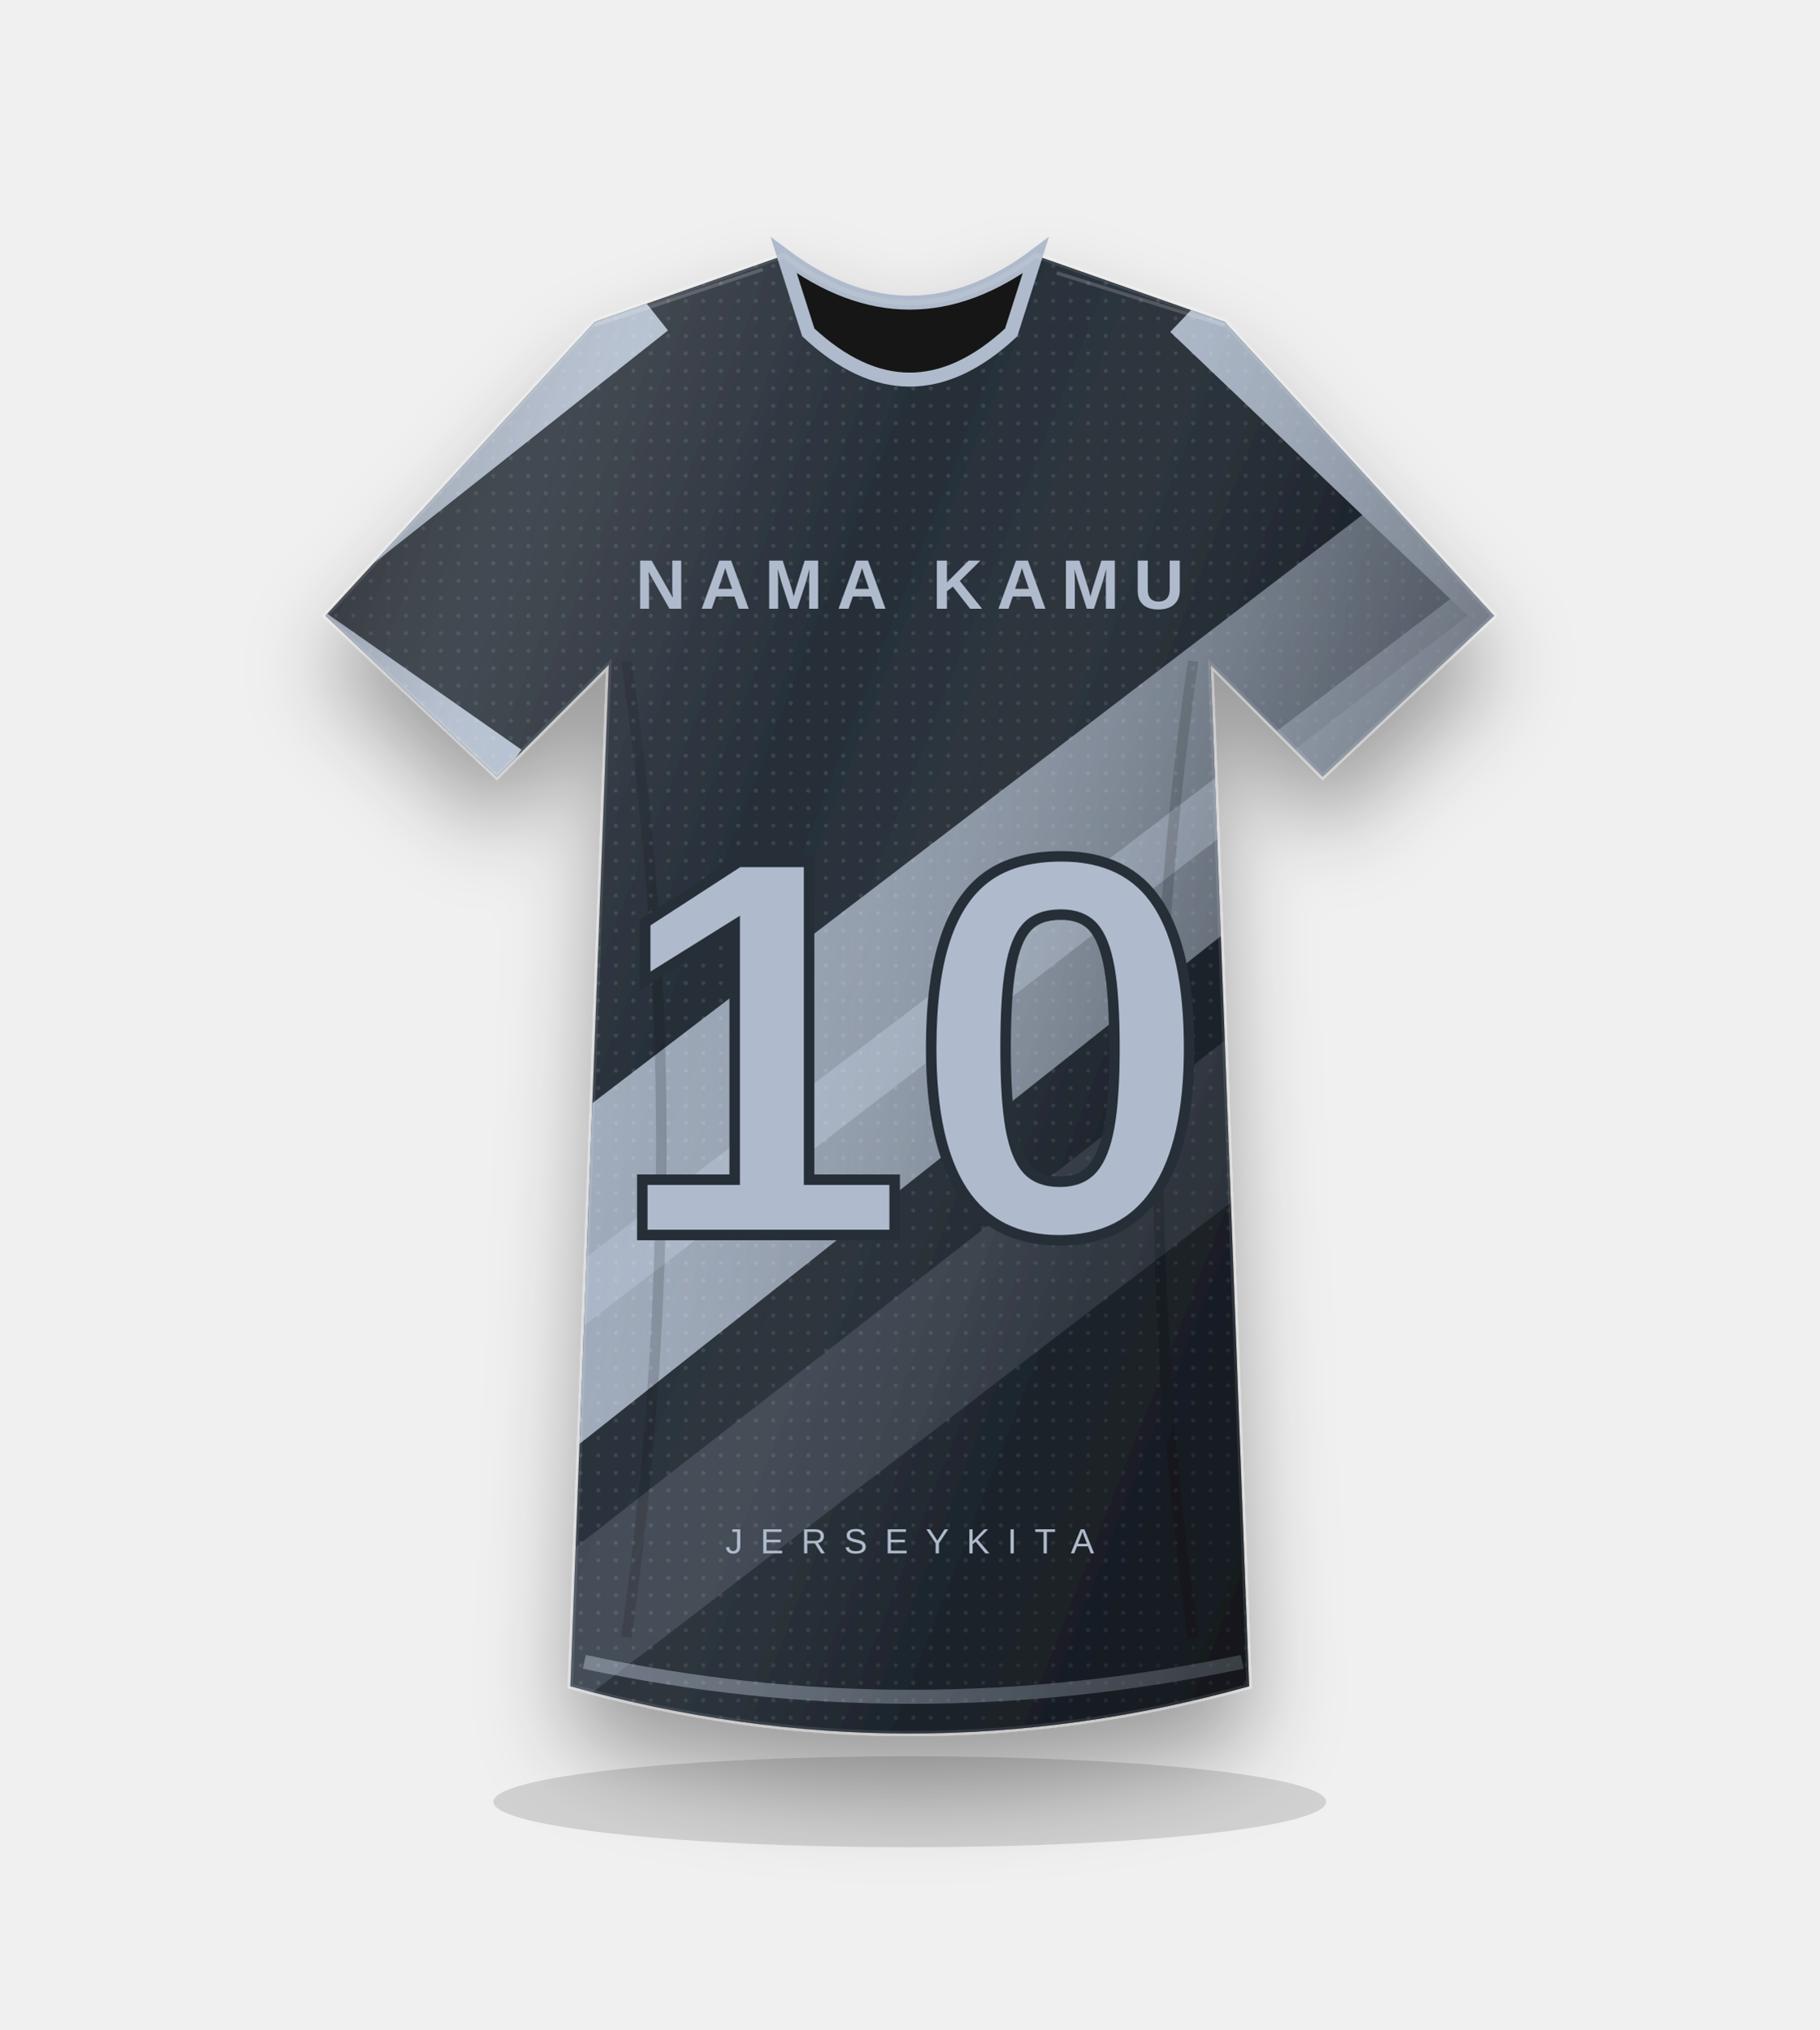
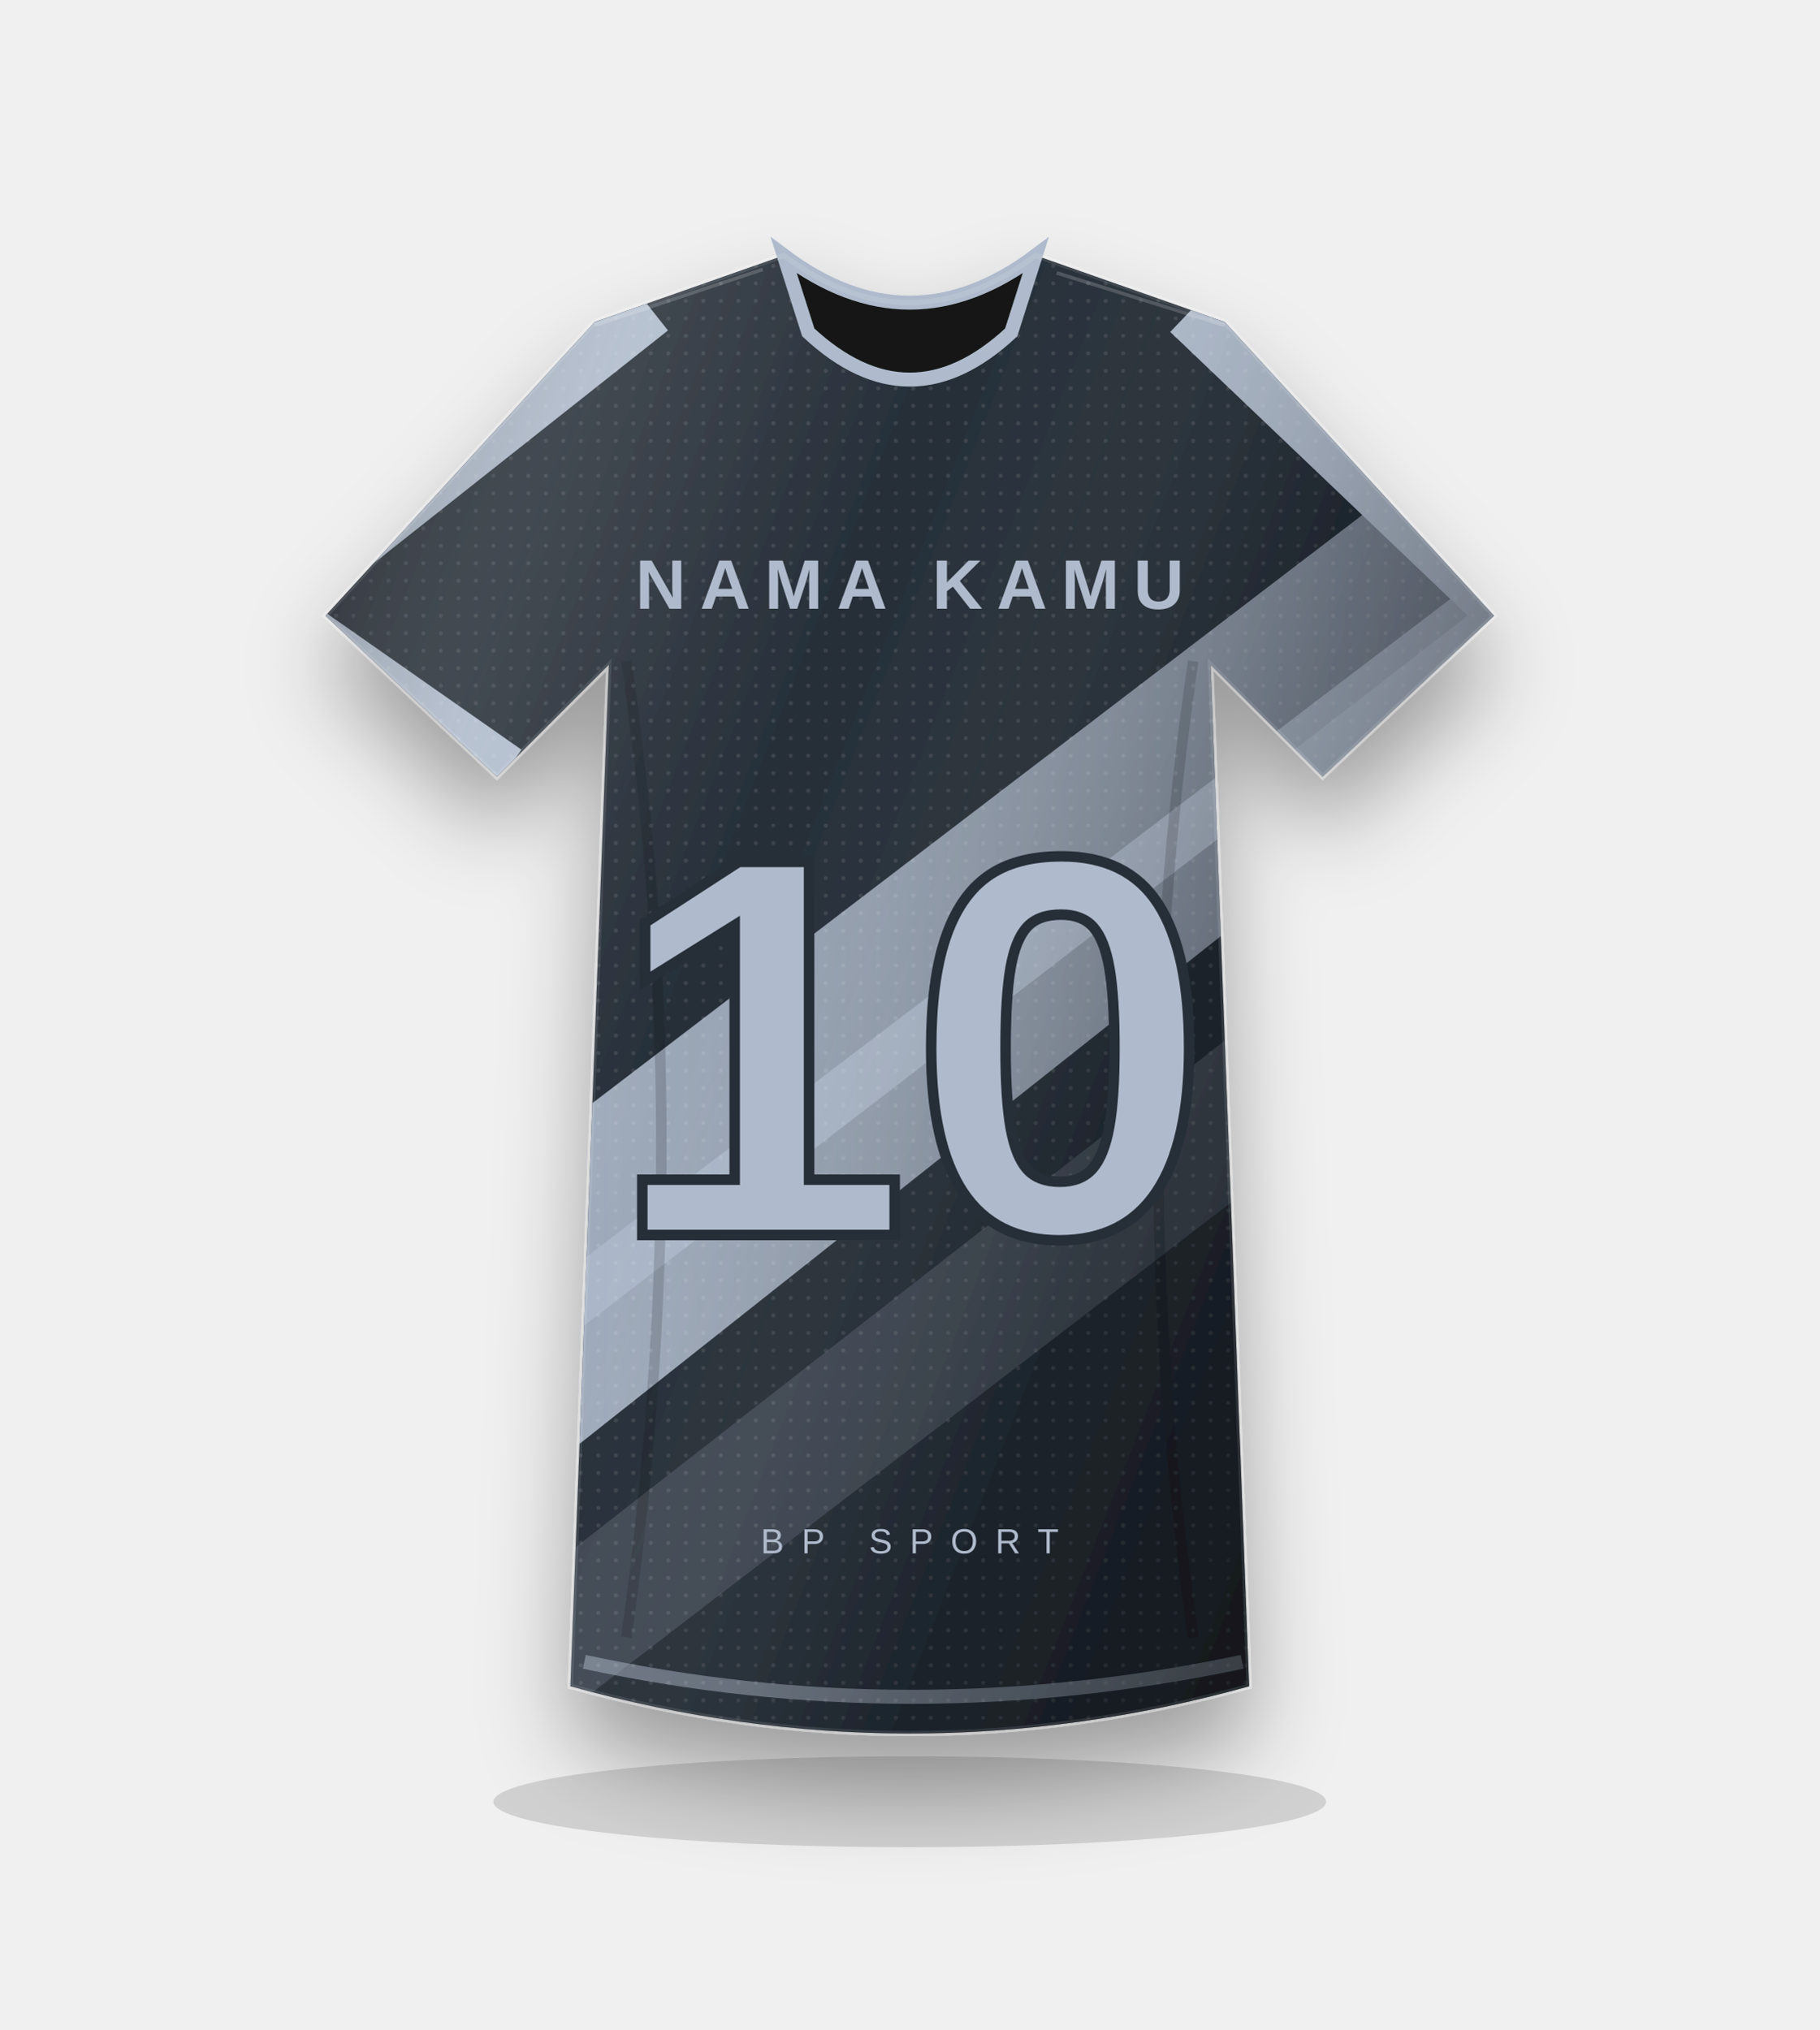
<svg xmlns="http://www.w3.org/2000/svg" width="520" height="580" viewBox="0 0 520 580">
  <defs>
    <linearGradient id="fabric" x1="0" y1="0" x2="1" y2=".5">
      <stop stop-color="#000" stop-opacity=".4" />
      <stop offset=".24" stop-color="#fff" stop-opacity=".12" />
      <stop offset=".46" stop-color="#fff" stop-opacity="0" />
      <stop offset=".77" stop-color="#000" stop-opacity=".17" />
      <stop offset="1" stop-color="#000" stop-opacity=".45" />
    </linearGradient>
    <linearGradient id="stripe">
      <stop stop-color="#afbbcc" />
      <stop offset="1" stop-color="#afbbcc" stop-opacity=".55" />
    </linearGradient>
    <pattern id="mesh" width="5" height="5" patternUnits="userSpaceOnUse">
      <circle cx="1" cy="1" r=".6" fill="#fff" opacity=".1" />
    </pattern>
    <clipPath id="shirt">
      <path d="M170 92 L224 73 Q260 100 296 73 L350 92 L427 176 L378 222 L346 190 L357 482 Q260 509 163 482 L174 190 L142 222 L93 176 Z" />
    </clipPath>
    <filter id="shadow">
      <feDropShadow dx="0" dy="15" stdDeviation="13" flood-opacity=".35" />
    </filter>
  </defs>
  <ellipse cx="260" cy="515" rx="119" ry="13" fill="#000" opacity=".13" />
  <g filter="url(#shadow)">
    <path d="M170 92 L224 73 Q260 100 296 73 L350 92 L427 176 L378 222 L346 190 L357 482 Q260 509 163 482 L174 190 L142 222 L93 176 Z" fill="#252d37" />
    <g clip-path="url(#shirt)">
      <path d="M65 395 L421 123 L462 178 L116 452 Z" fill="url(#stripe)" />
      <path d="M55 445 L441 151 L448 163 L60 461 Z" fill="#afbbcc" opacity=".75" />
      <path d="M111 484 L439 228 L461 260 L139 507 Z" fill="#afbbcc" opacity=".19" />
      <path d="M70 178 L185 87 M341 88 L449 191" stroke="#afbbcc" stroke-width="19" />
      <path d="M85 178 L145 220 M374 220 L436 172" stroke="#afbbcc" stroke-width="14" />
      <path d="M167 475 Q260 495 355 475" fill="none" stroke="#afbbcc" stroke-width="4" opacity=".5" />
      <path d="M179 189 Q199 326 179 468 M341 189 Q321 326 341 468" fill="none" stroke="#000" stroke-width="3" opacity=".15" />
      <path d="M170 92 L224 73 Q260 100 296 73 L350 92 L427 176 L378 222 L346 190 L357 482 Q260 509 163 482 L174 190 L142 222 L93 176 Z" fill="url(#mesh)" />
      <path d="M170 92 L224 73 Q260 100 296 73 L350 92 L427 176 L378 222 L346 190 L357 482 Q260 509 163 482 L174 190 L142 222 L93 176 Z" fill="url(#fabric)" />
    </g>
    <path d="M224 73 Q260 100 296 73 L289 95 Q260 122 231 95 Z" fill="#121914" stroke="#afbbcc" stroke-width="4" />
    <path d="M170 93 L218 77 M302 78 L350 93" stroke="#fff" stroke-opacity=".18" fill="none" />
    <path d="M170 92 L224 73 Q260 100 296 73 L350 92 L427 176 L378 222 L346 190 L357 482 Q260 509 163 482 L174 190 L142 222 L93 176 Z" fill="none" stroke="#fff" stroke-opacity=".1" stroke-width="1.5" />
    <text x="260" y="174" text-anchor="middle" font-family="Arial,sans-serif" font-size="20" font-weight="800" letter-spacing="4" fill="#afbbcc">NAMA KAMU</text>
    <text x="260" y="353" text-anchor="middle" font-family="Arial,sans-serif" font-size="155" font-weight="900" fill="#afbbcc" stroke="#252d37" stroke-width="3">10</text>
-     <text x="260" y="444" text-anchor="middle" font-family="Arial,sans-serif" font-size="10" letter-spacing="5" fill="#afbbcc">JERSEYKITA</text>
+     <text x="260" y="444" text-anchor="middle" font-family="Arial,sans-serif" font-size="10" letter-spacing="5" fill="#afbbcc">BP SPORT</text>
  </g>
</svg>
